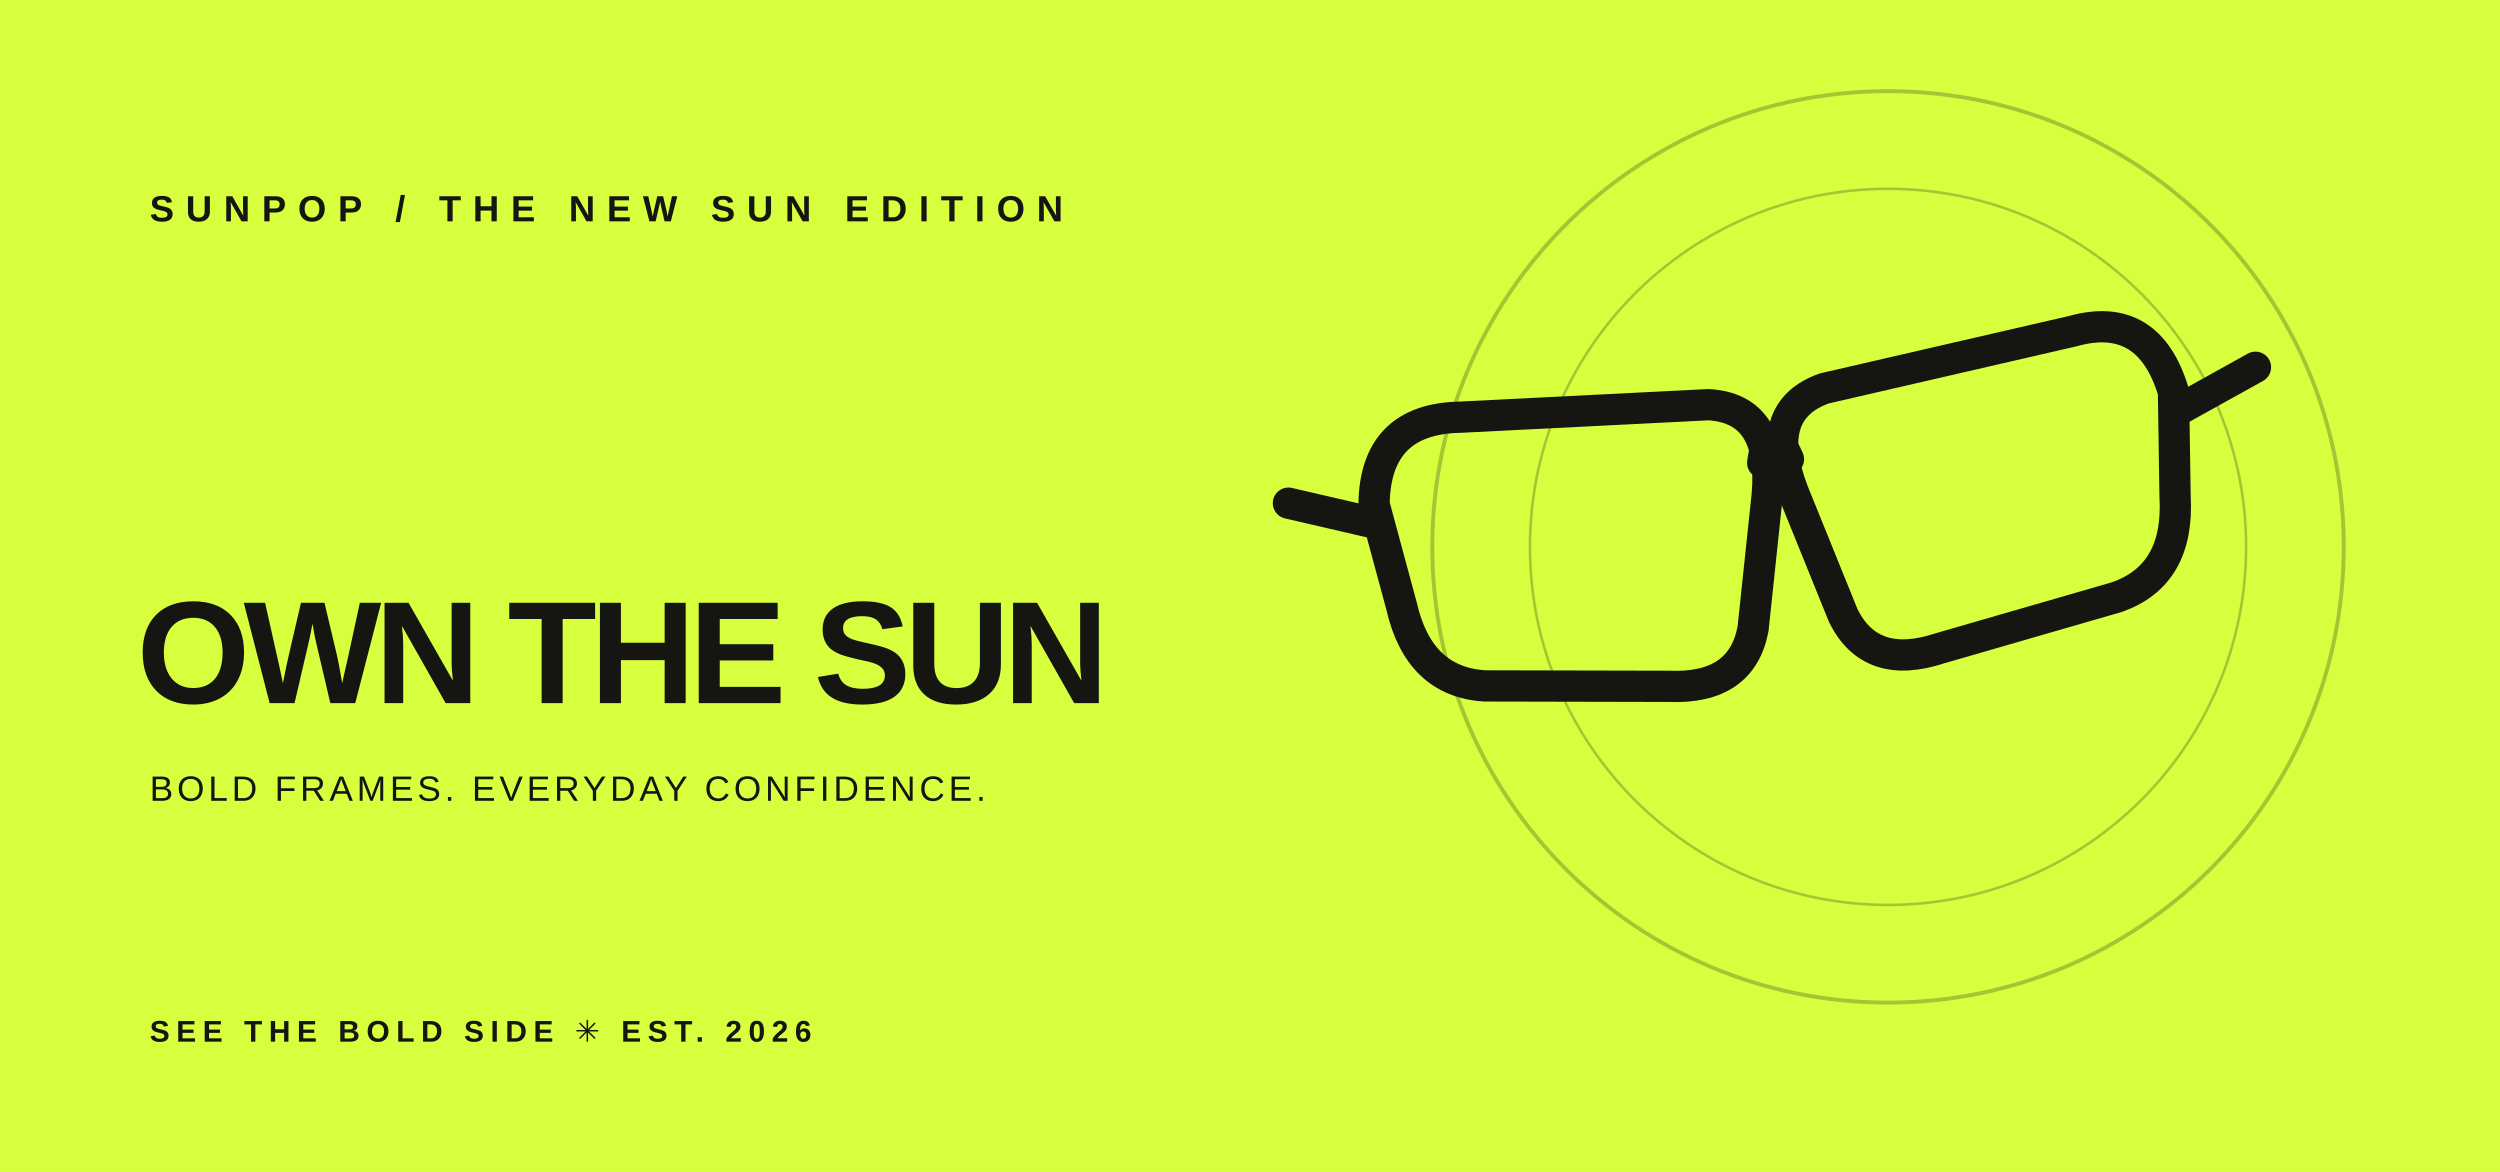
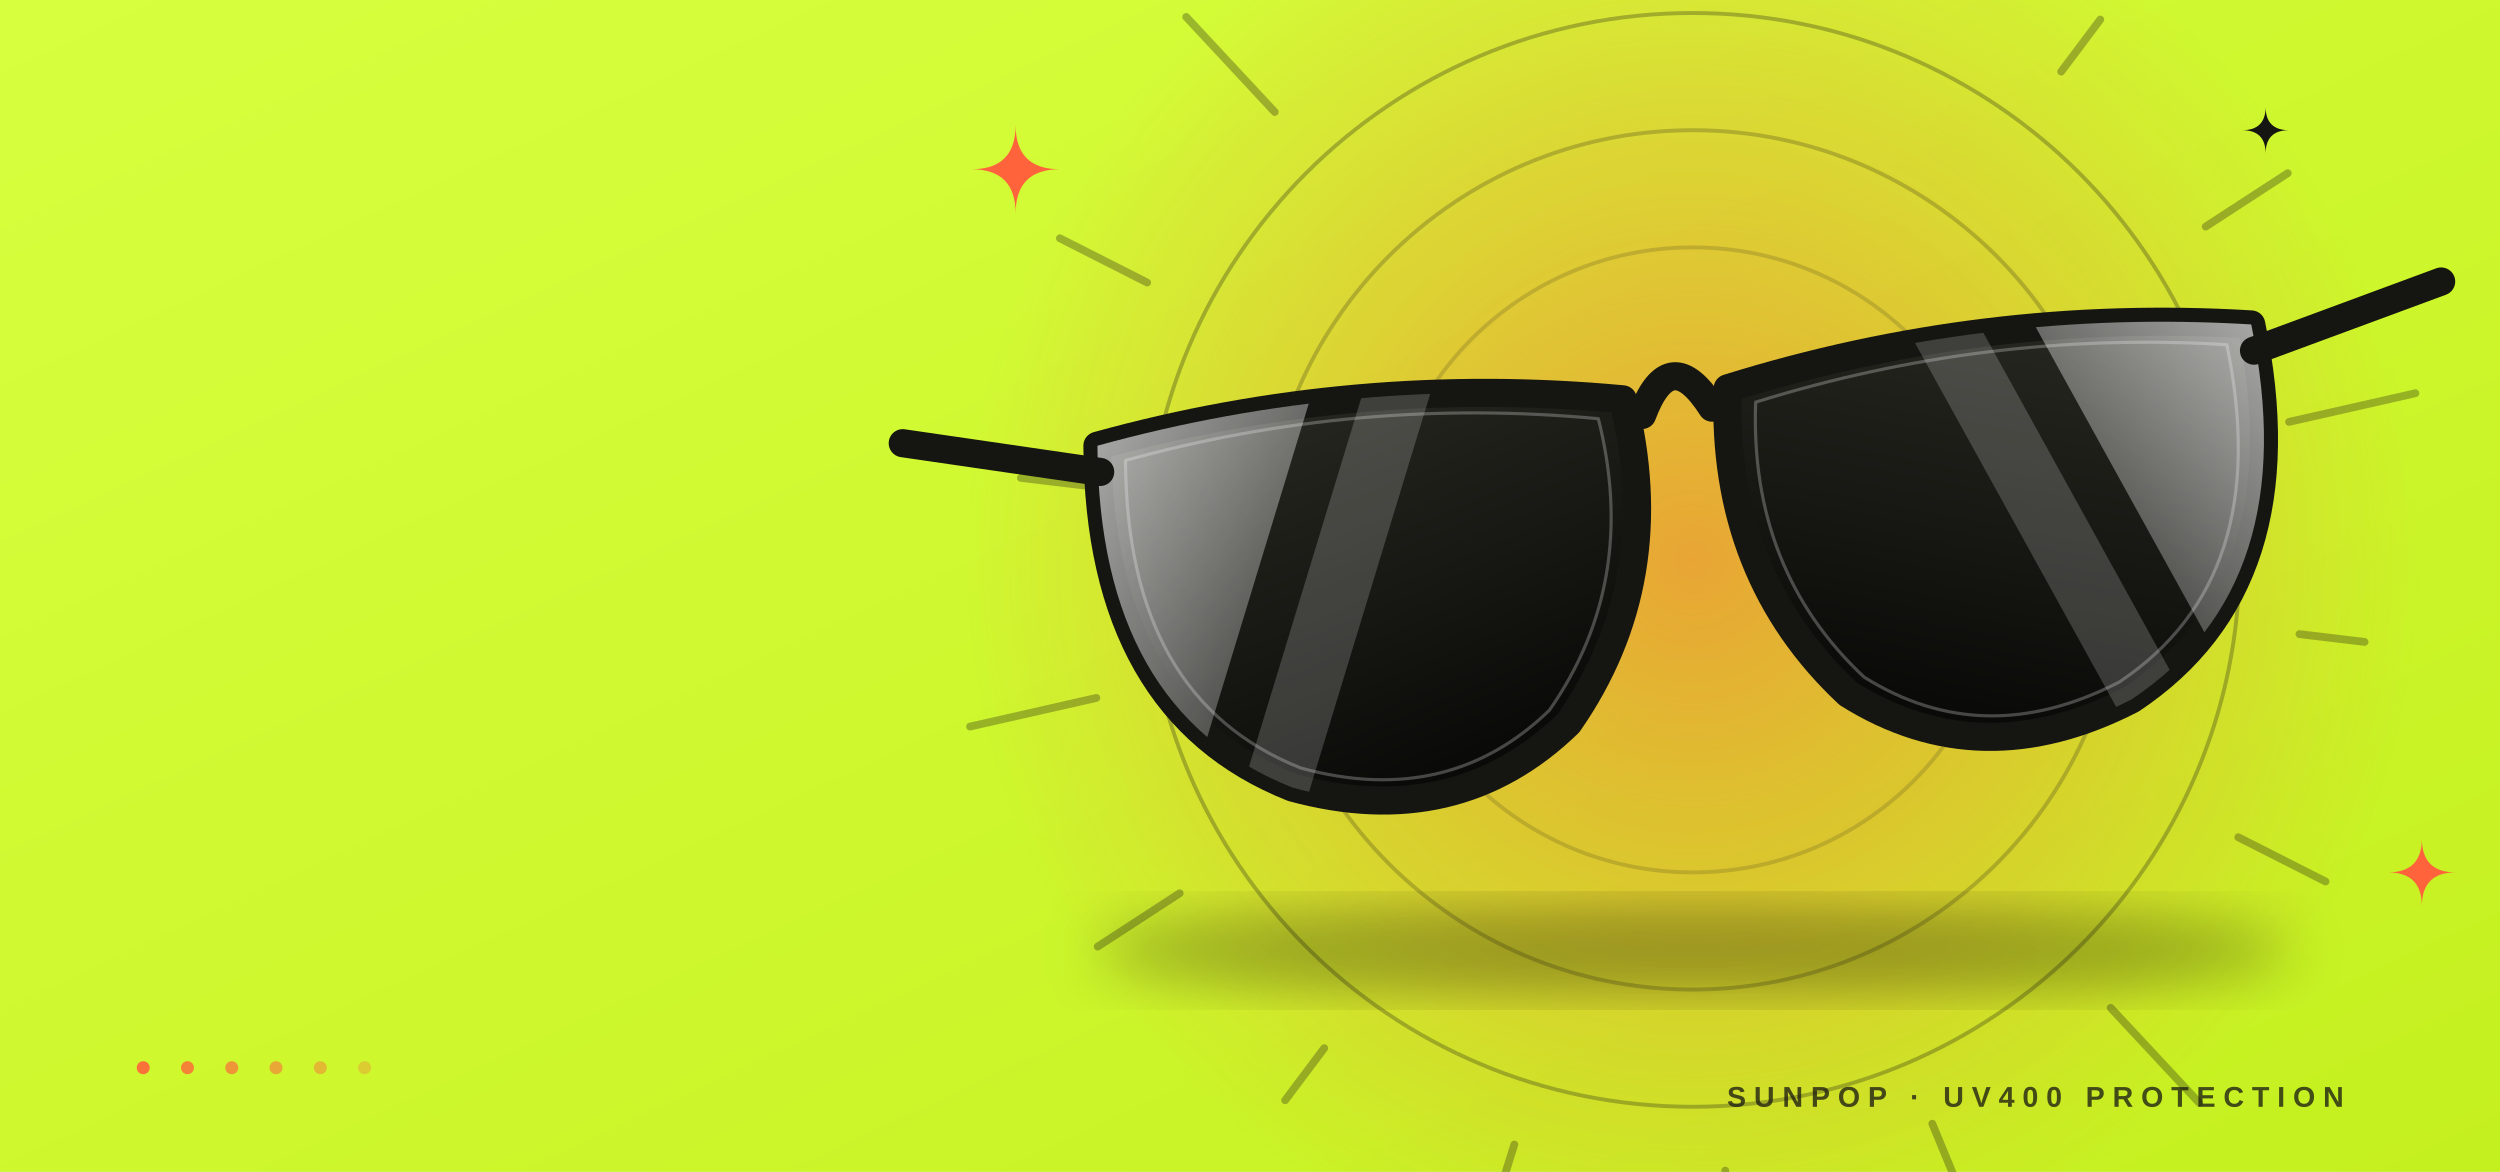
- <svg xmlns="http://www.w3.org/2000/svg" viewBox="0 0 1920 900">
-   <rect width="1920" height="900" fill="#d8ff3e" />
-   <circle cx="1450" cy="420" r="350" fill="none" stroke="#151511" stroke-width="3" opacity=".25" />
-   <circle cx="1450" cy="420" r="275" fill="none" stroke="#151511" stroke-width="2" opacity=".25" />
-   <g transform="translate(1060 250) rotate(-8 300 150)" fill="none" stroke="#151511" stroke-width="24" stroke-linecap="round" stroke-linejoin="round">
-     <path d="M0 95 Q10 30 75 38 L265 55 Q315 65 300 130 L275 230 Q260 275 205 265 L65 245 Q15 235 10 175Z" />
-     <path d="M355 55 L550 38 Q610 30 620 95 L610 175 Q605 235 555 245 L415 265 Q360 275 345 230 L320 130 Q305 65 355 55Z" />
-     <path d="M300 105 Q310 70 320 105" />
-     <path d="M0 110 L-65 85 M620 110 L685 85" />
+ <svg xmlns="http://www.w3.org/2000/svg" viewBox="0 0 1920 900" role="img" aria-label="SUNPOP sunglasses banner 1">
+   <defs>
+     <linearGradient id="bg" x1="0" y1="0" x2="1" y2="1">
+       <stop offset="0" stop-color="#d8ff3e" />
+       <stop offset="1" stop-color="#c5f01f" />
+     </linearGradient>
+     <linearGradient id="lens" x1="0" y1="0" x2="0.4" y2="1">
+       <stop offset="0" stop-color="#2b2b24" />
+       <stop offset="1" stop-color="#0a0a08" />
+     </linearGradient>
+     <linearGradient id="shine" x1="0" y1="0" x2="1" y2="1">
+       <stop offset="0" stop-color="#ffffff" stop-opacity=".75" />
+       <stop offset="1" stop-color="#ffffff" stop-opacity="0" />
+     </linearGradient>
+     <radialGradient id="glow">
+       <stop offset="0" stop-color="#ff633b" stop-opacity=".55" />
+       <stop offset="1" stop-color="#ff633b" stop-opacity="0" />
+     </radialGradient>
+     <filter id="blur">
+       <feGaussianBlur stdDeviation="22" />
+     </filter>
+   </defs>
+   <rect width="1920" height="900" fill="url(#bg)" />
+   <circle cx="1300" cy="430" r="560" fill="url(#glow)" />
+   <circle cx="1300" cy="430" r="420" fill="none" stroke="#151511" stroke-width="3" opacity="0.28" />
+   <circle cx="1300" cy="430" r="330" fill="none" stroke="#151511" stroke-width="3" opacity="0.22" />
+   <circle cx="1300" cy="430" r="240" fill="none" stroke="#151511" stroke-width="3" opacity="0.16" />
+   <line x1="1766" y1="487" x2="1816" y2="493" stroke="#151511" stroke-width="6" stroke-linecap="round" opacity=".3" />
+   <line x1="1719" y1="643" x2="1786" y2="677" stroke="#151511" stroke-width="6" stroke-linecap="round" opacity=".3" />
+   <line x1="1621" y1="774" x2="1689" y2="847" stroke="#151511" stroke-width="6" stroke-linecap="round" opacity=".3" />
+   <line x1="1484" y1="863" x2="1503" y2="909" stroke="#151511" stroke-width="6" stroke-linecap="round" opacity=".3" />
+   <line x1="1325" y1="899" x2="1329" y2="974" stroke="#151511" stroke-width="6" stroke-linecap="round" opacity=".3" />
+   <line x1="1163" y1="879" x2="1133" y2="975" stroke="#151511" stroke-width="6" stroke-linecap="round" opacity=".3" />
+   <line x1="1017" y1="805" x2="987" y2="845" stroke="#151511" stroke-width="6" stroke-linecap="round" opacity=".3" />
+   <line x1="906" y1="686" x2="843" y2="727" stroke="#151511" stroke-width="6" stroke-linecap="round" opacity=".3" />
+   <line x1="842" y1="536" x2="745" y2="558" stroke="#151511" stroke-width="6" stroke-linecap="round" opacity=".3" />
+   <line x1="834" y1="373" x2="784" y2="367" stroke="#151511" stroke-width="6" stroke-linecap="round" opacity=".3" />
+   <line x1="881" y1="217" x2="814" y2="183" stroke="#151511" stroke-width="6" stroke-linecap="round" opacity=".3" />
+   <line x1="979" y1="86" x2="911" y2="13" stroke="#151511" stroke-width="6" stroke-linecap="round" opacity=".3" />
+   <line x1="1116" y1="-3" x2="1097" y2="-49" stroke="#151511" stroke-width="6" stroke-linecap="round" opacity=".3" />
+   <line x1="1275" y1="-39" x2="1271" y2="-114" stroke="#151511" stroke-width="6" stroke-linecap="round" opacity=".3" />
+   <line x1="1437" y1="-19" x2="1467" y2="-115" stroke="#151511" stroke-width="6" stroke-linecap="round" opacity=".3" />
+   <line x1="1583" y1="55" x2="1613" y2="15" stroke="#151511" stroke-width="6" stroke-linecap="round" opacity=".3" />
+   <line x1="1694" y1="174" x2="1757" y2="133" stroke="#151511" stroke-width="6" stroke-linecap="round" opacity=".3" />
+   <line x1="1758" y1="324" x2="1855" y2="302" stroke="#151511" stroke-width="6" stroke-linecap="round" opacity=".3" />
+   <circle cx="110" cy="820" r="5" fill="#ff633b" opacity="0.90" />
+   <circle cx="144" cy="820" r="5" fill="#ff633b" opacity="0.78" />
+   <circle cx="178" cy="820" r="5" fill="#ff633b" opacity="0.66" />
+   <circle cx="212" cy="820" r="5" fill="#ff633b" opacity="0.54" />
+   <circle cx="246" cy="820" r="5" fill="#ff633b" opacity="0.42" />
+   <circle cx="280" cy="820" r="5" fill="#ff633b" opacity="0.30" />
+   <ellipse cx="1300" cy="730" rx="460" ry="38" fill="#000" opacity=".28" filter="url(#blur)" />
+   <g transform="translate(1300 430) rotate(-6) scale(1.35)" stroke-linejoin="round" stroke-linecap="round">
+     <g transform="translate(-180 0) scale(1 1)">
+       <path d="M-150 -100 Q0 -125 150 -95 Q165 10 100 85 Q30 140 -60 105 Q-165 50 -150 -100Z" fill="url(#lens)" stroke="#151511" stroke-width="16" />
+       <path d="M-150 -100 Q0 -125 150 -95 Q165 10 100 85 Q30 140 -60 105 Q-165 50 -150 -100Z" fill="none" stroke="#ffffff" stroke-width="2" opacity=".25" transform="scale(.9)" />
+       <clipPath id="c10">
+         <path d="M-150 -100 Q0 -125 150 -95 Q165 10 100 85 Q30 140 -60 105 Q-165 50 -150 -100Z" />
+       </clipPath>
+       <g clip-path="url(#c10)">
+         <path d="M-170 -130 L-20 -130 L-130 130 L-190 130Z" fill="url(#shine)" />
+         <path d="M10 -130 L50 -130 L-60 130 L-100 130Z" fill="#ffffff" opacity=".18" />
+       </g>
+       <path d="M-150 -85 L-260 -113" stroke="#151511" stroke-width="16" fill="none" />
+     </g>
+     <g transform="translate(180 0) scale(-1 1)">
+       <path d="M-150 -100 Q0 -125 150 -95 Q165 10 100 85 Q30 140 -60 105 Q-165 50 -150 -100Z" fill="url(#lens)" stroke="#151511" stroke-width="16" />
+       <path d="M-150 -100 Q0 -125 150 -95 Q165 10 100 85 Q30 140 -60 105 Q-165 50 -150 -100Z" fill="none" stroke="#ffffff" stroke-width="2" opacity=".25" transform="scale(.9)" />
+       <clipPath id="c11">
+         <path d="M-150 -100 Q0 -125 150 -95 Q165 10 100 85 Q30 140 -60 105 Q-165 50 -150 -100Z" />
+       </clipPath>
+       <g clip-path="url(#c11)">
+         <path d="M-170 -130 L-20 -130 L-130 130 L-190 130Z" fill="url(#shine)" />
+         <path d="M10 -130 L50 -130 L-60 130 L-100 130Z" fill="#ffffff" opacity=".18" />
+       </g>
+       <path d="M-150 -85 L-260 -113" stroke="#151511" stroke-width="16" fill="none" />
+     </g>
+     <path d="M-20 -85 Q0 -125 20 -85" fill="none" stroke="#151511" stroke-width="16" />
  </g>
-   <text x="115" y="170" font-family="Arial,sans-serif" font-size="28" font-weight="700" letter-spacing="9" fill="#151511">SUNPOP / THE NEW SUN EDITION</text>
-   <text x="105" y="540" font-family="Arial,sans-serif" font-size="112" font-weight="800" letter-spacing="-5" fill="#151511">OWN THE SUN</text>
-   <text x="115" y="615" font-family="Arial,sans-serif" font-size="27" letter-spacing="3" fill="#151511">BOLD FRAMES. EVERYDAY CONFIDENCE.</text>
-   <text x="115" y="800" font-family="Arial,sans-serif" font-size="23" font-weight="700" letter-spacing="5" fill="#151511">SEE THE BOLD SIDE  ✳  EST. 2026</text>
+   <path d="M780 96 Q780 130 814 130 Q780 130 780 164 Q780 130 746 130 Q780 130 780 96Z" fill="#ff633b" />
+   <path d="M1860 644 Q1860 670 1886 670 Q1860 670 1860 696 Q1860 670 1834 670 Q1860 670 1860 644Z" fill="#ff633b" />
+   <path d="M1740 82 Q1740 100 1758 100 Q1740 100 1740 118 Q1740 100 1722 100 Q1740 100 1740 82Z" fill="#151511" />
+   <text x="1800" y="850" text-anchor="end" font-family="Arial,sans-serif" font-size="22" font-weight="700" letter-spacing="6" fill="#151511" opacity=".75">SUNPOP  ·  UV400 PROTECTION</text>
</svg>
